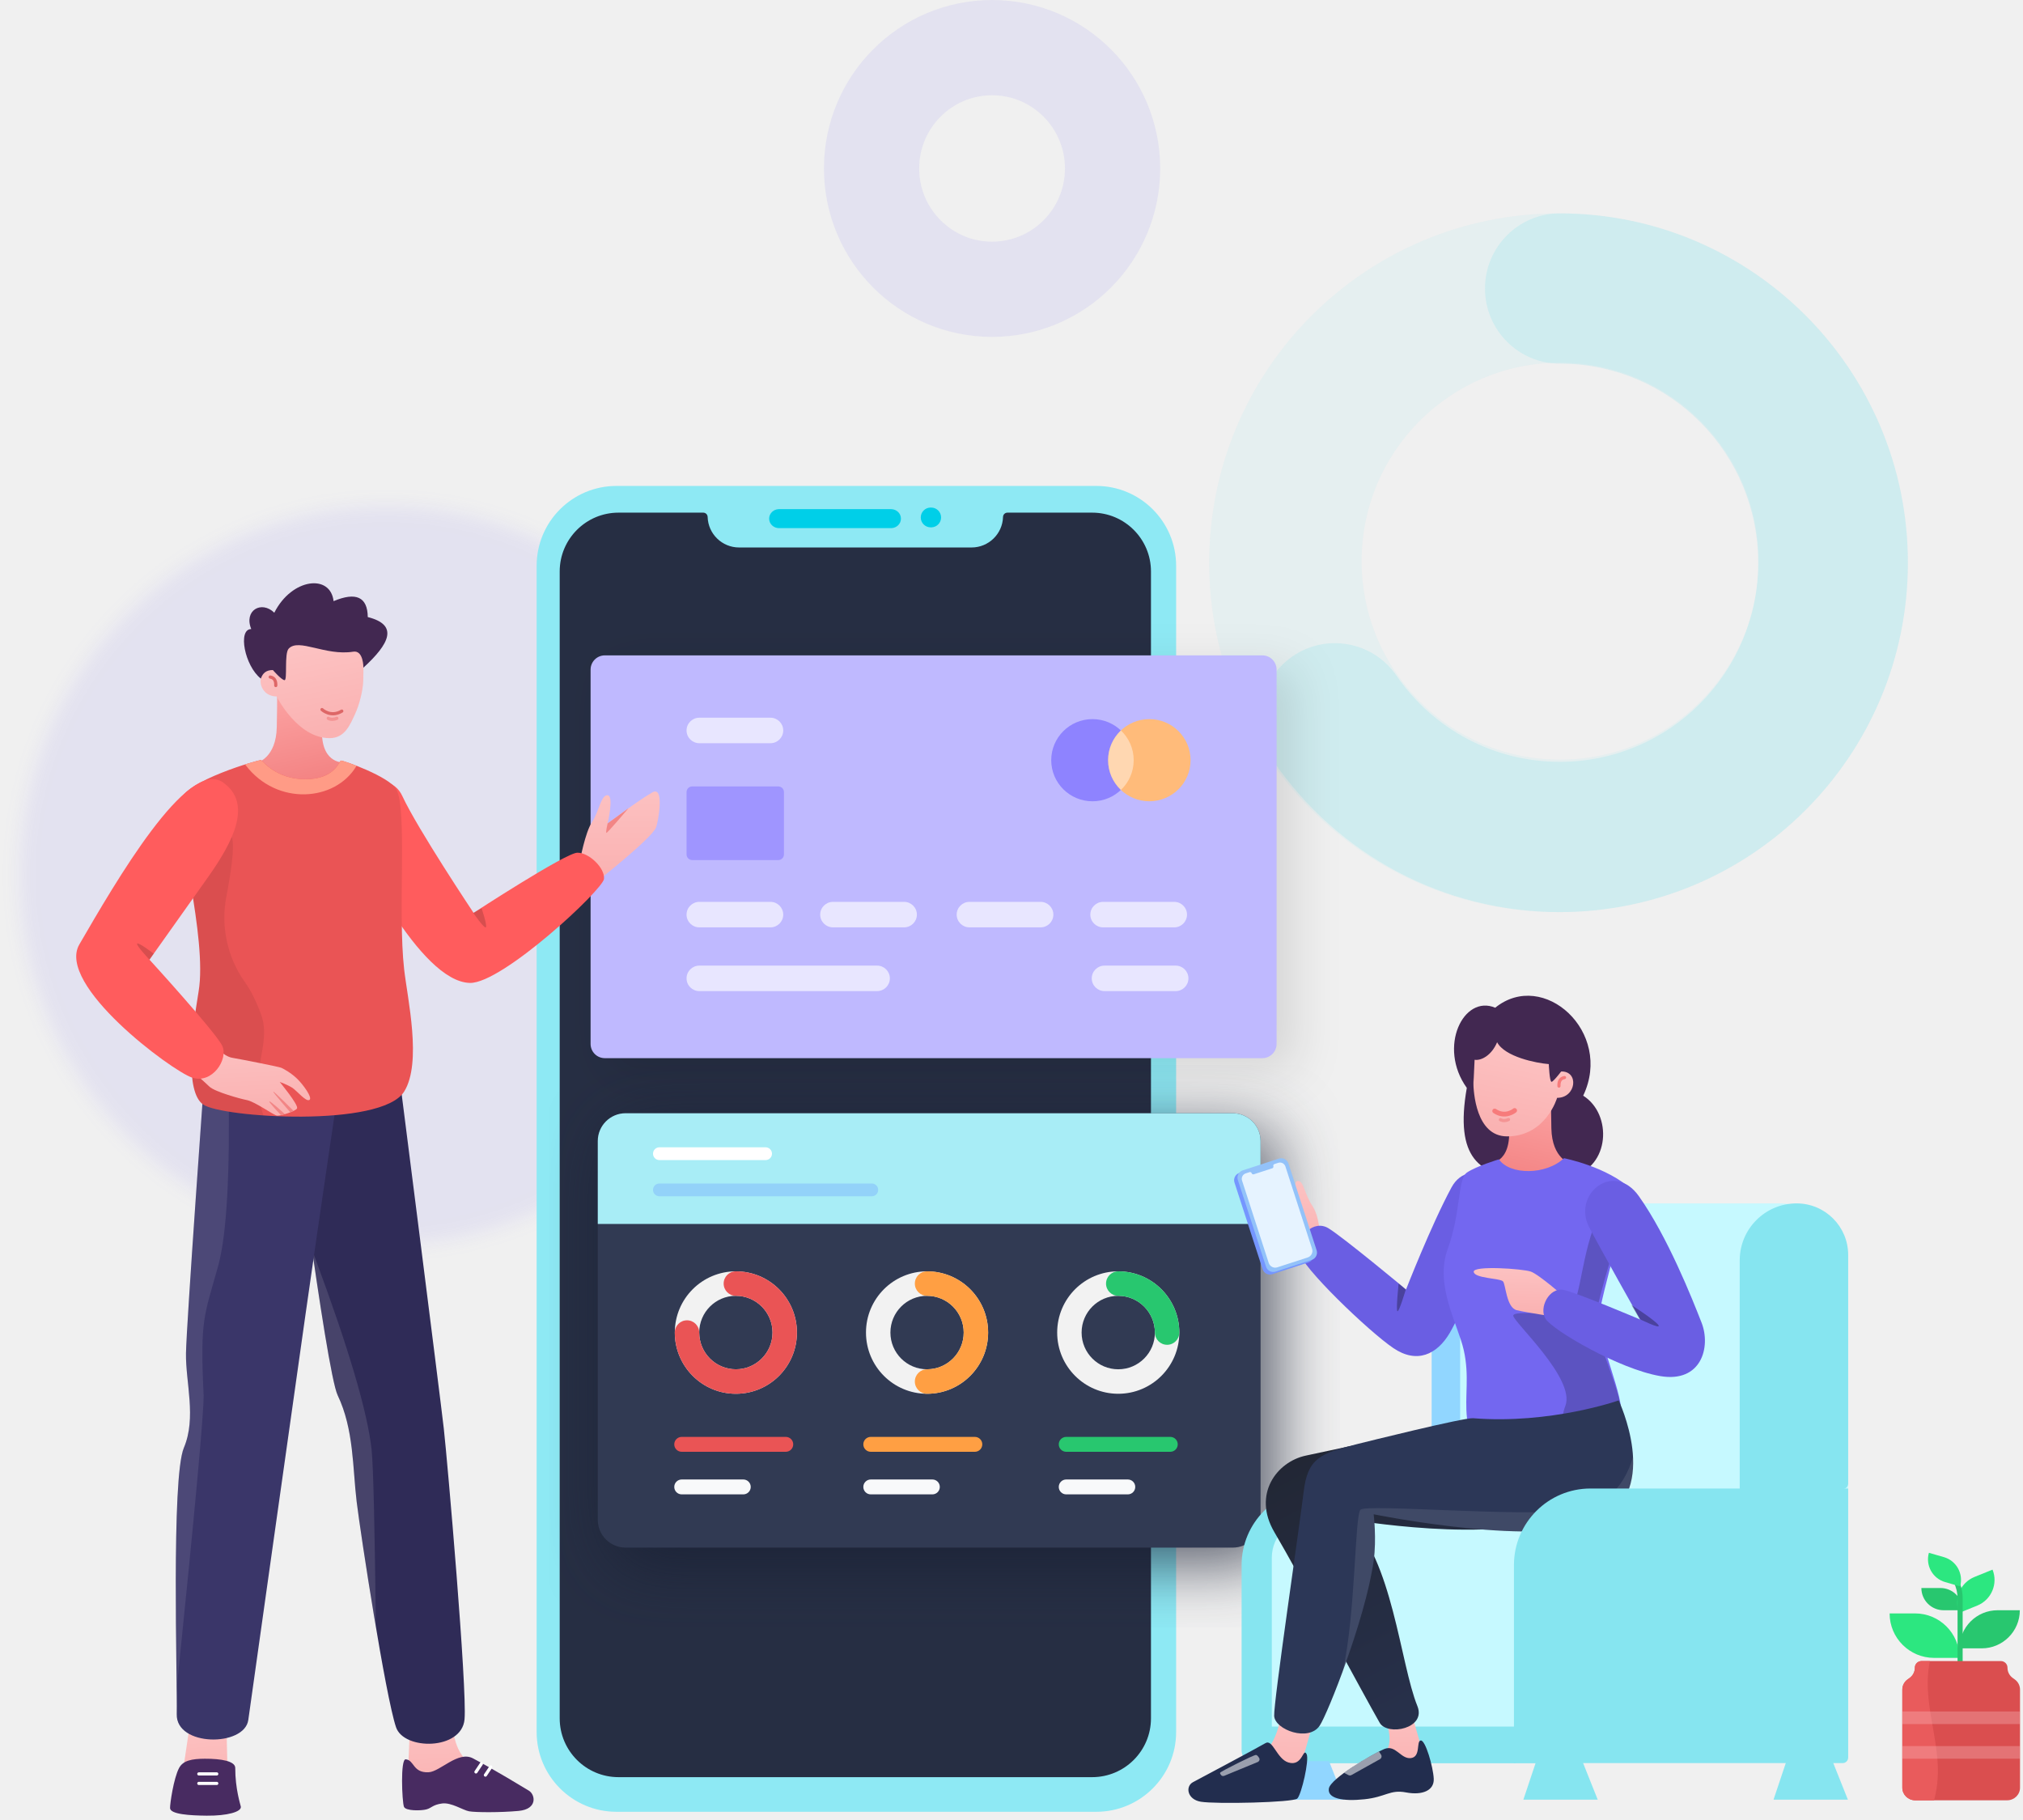
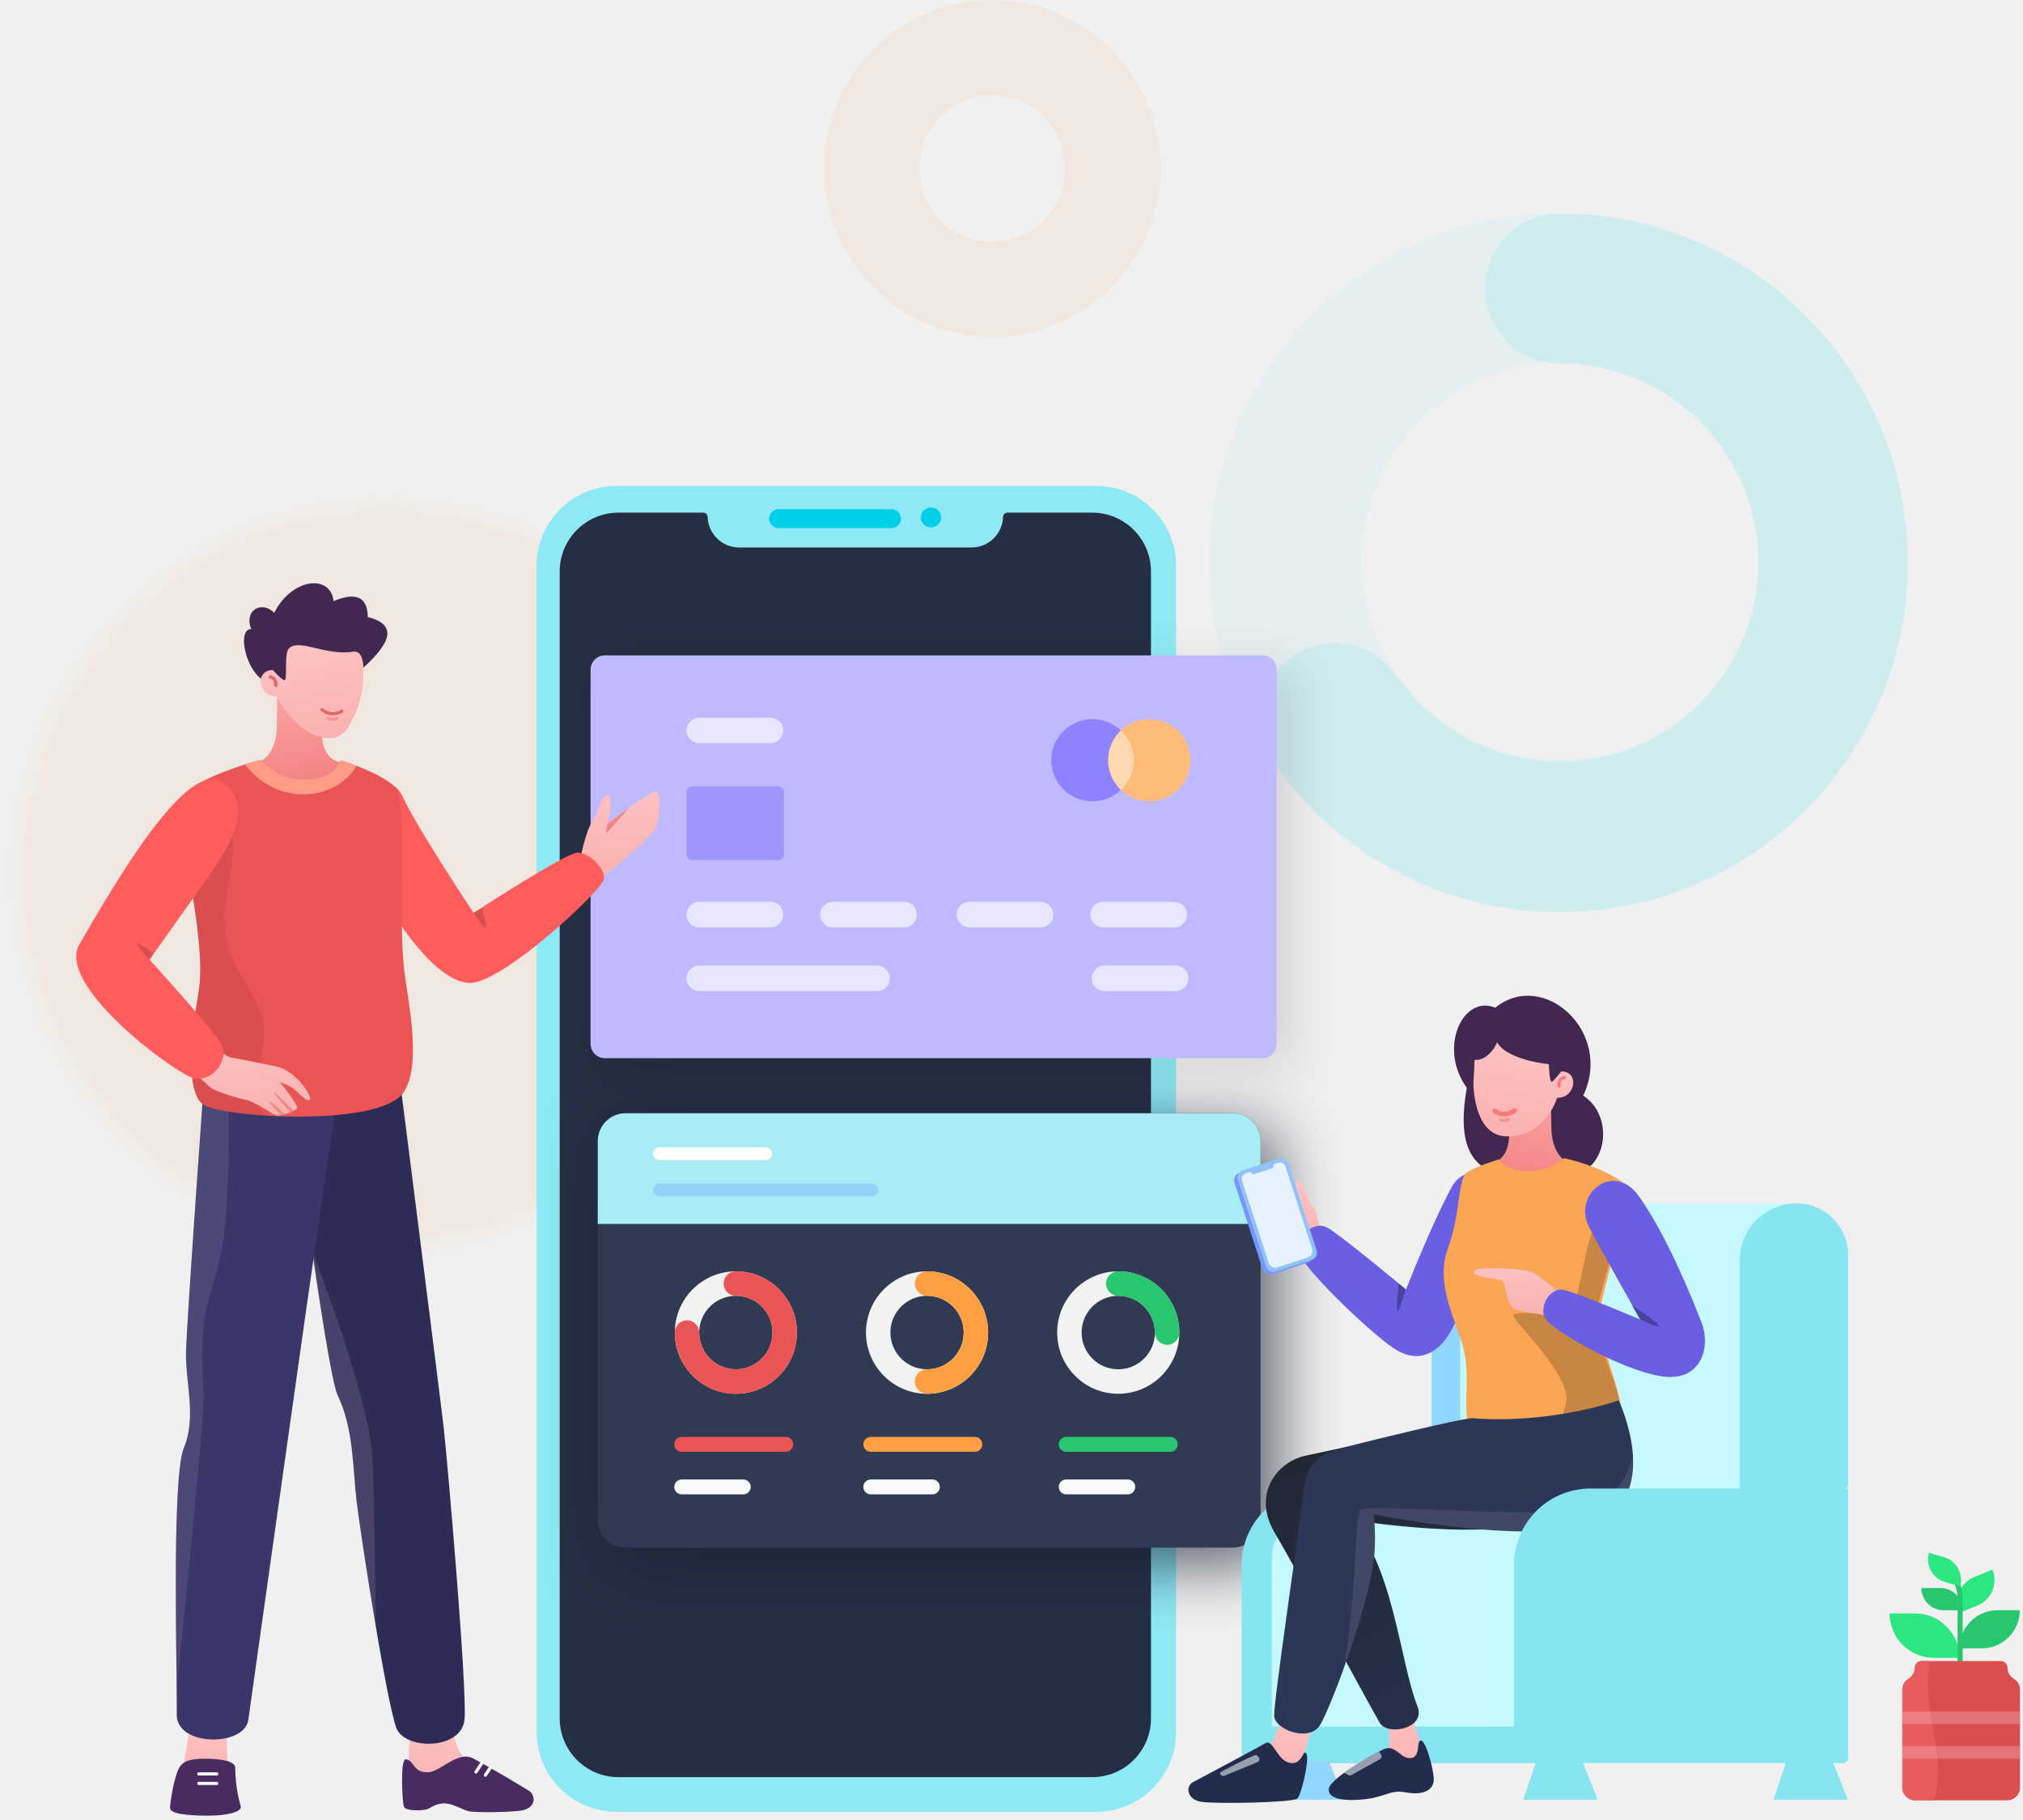
<svg xmlns="http://www.w3.org/2000/svg" width="637" height="573" viewBox="0 0 637 573" fill="none">
  <g id="Illustration">
    <g id="Shape">
      <g id="Oval" opacity="0.1" filter="url(#filter0_f)">
-         <ellipse cx="121.531" cy="275.607" rx="115.531" ry="116.393" fill="#7367F0" />
+         <ellipse cx="121.531" cy="275.607" rx="115.531" ry="116.393" fill="#f9a553" />
      </g>
      <path id="Oval_2" opacity="0.05" fill-rule="evenodd" clip-rule="evenodd" d="M380.75 177.185C380.75 116.434 429.999 67.185 490.75 67.185C551.501 67.185 600.75 116.434 600.75 177.185C600.75 237.937 551.501 287.185 490.75 287.185C429.999 287.185 380.75 237.937 380.75 177.185ZM553.75 176.685C553.75 142.167 525.768 114.185 491.25 114.185C456.732 114.185 428.75 142.167 428.75 176.685C428.75 211.203 456.732 239.185 491.25 239.185C525.768 239.185 553.75 211.203 553.75 176.685Z" fill="#00CFE8" />
-       <ellipse id="Oval_3" opacity="0.1" cx="312.382" cy="53.041" rx="37.944" ry="38.041" stroke="#7367F0" stroke-width="30" />
+       <ellipse id="Oval_3" opacity="0.1" cx="312.382" cy="53.041" rx="37.944" ry="38.041" stroke="#f9a553" stroke-width="30" />
      <path id="Path" opacity="0.1" d="M491.165 67.185C551.687 67.185 600.75 116.434 600.75 177.185C600.75 237.937 551.687 287.185 491.165 287.185C454.704 287.185 421.237 269.153 400.923 239.605C393.53 228.852 396.221 214.12 406.933 206.699C417.538 199.353 432.029 201.927 439.491 212.413L439.715 212.733C451.321 229.614 470.362 239.873 491.165 239.873C525.656 239.873 553.617 211.807 553.617 177.185C553.617 142.91 526.213 115.059 492.198 114.506L491.165 114.497C478.15 114.497 467.598 103.906 467.598 90.841C467.598 77.776 478.15 67.185 491.165 67.185Z" fill="#00CFE8" />
    </g>
    <g id="Mobile Banking App">
      <g id="Phone3">
        <path id="Rectangle" fill-rule="evenodd" clip-rule="evenodd" d="M168.975 178.137C168.975 164.254 180.229 153 194.112 153H345.201C359.084 153 370.338 164.254 370.338 178.137V545.323C370.338 559.206 359.084 570.46 345.201 570.46H194.112C180.229 570.46 168.975 559.206 168.975 545.323V178.137Z" fill="#8EE9F4" />
        <g id="Group 48">
          <path id="Rectangle_2" fill-rule="evenodd" clip-rule="evenodd" d="M176.237 179.934C176.237 169.705 184.53 161.412 194.759 161.412H221.439C222.187 161.412 222.799 162.007 222.821 162.755V162.755C222.976 168.115 227.365 172.379 232.727 172.379H305.926C311.288 172.379 315.678 168.115 315.833 162.755V162.755C315.854 162.007 316.467 161.412 317.215 161.412H343.894C354.124 161.412 362.416 169.705 362.416 179.934V541.033C362.416 551.263 354.124 559.555 343.894 559.555H194.759C184.53 559.555 176.237 551.263 176.237 541.033V179.934Z" fill="#262E43" />
          <mask id="mask0" mask-type="alpha" maskUnits="userSpaceOnUse" x="176" y="161" width="187" height="399">
            <path id="Rectangle_3" fill-rule="evenodd" clip-rule="evenodd" d="M176.237 179.934C176.237 169.705 184.53 161.412 194.759 161.412H221.439C222.187 161.412 222.799 162.007 222.821 162.755V162.755C222.976 168.115 227.365 172.379 232.727 172.379H305.926C311.288 172.379 315.678 168.115 315.833 162.755V162.755C315.854 162.007 316.467 161.412 317.215 161.412H343.894C354.124 161.412 362.416 169.705 362.416 179.934V541.033C362.416 551.263 354.124 559.555 343.894 559.555H194.759C184.53 559.555 176.237 551.263 176.237 541.033V179.934Z" fill="white" />
          </mask>
          <g mask="url(#mask0)">
            <ellipse id="Oval_4" cx="246.822" cy="403.737" rx="15.969" ry="15.951" fill="#E97EFF" fill-opacity="0.549" />
            <path id="Rectangle_4" fill-rule="evenodd" clip-rule="evenodd" d="M198.916 235.001C198.916 232.11 201.259 229.767 204.15 229.767H335.904C338.794 229.767 341.138 232.11 341.138 235.001V235.001C341.138 237.891 338.794 240.235 335.904 240.235H204.15C201.259 240.235 198.916 237.891 198.916 235.001V235.001Z" fill="#E97EFF" fill-opacity="0.549" />
          </g>
        </g>
        <path id="Path_2" d="M280.572 160.308C282.294 160.308 283.69 161.647 283.69 163.299C283.69 164.914 282.355 166.23 280.686 166.288L280.572 166.29H245.304C243.582 166.29 242.186 164.951 242.186 163.299C242.186 161.684 243.521 160.368 245.19 160.31L245.304 160.308H280.572Z" fill="#00CFE8" />
        <path id="Path_3" d="M293.21 159.81C294.933 159.81 296.329 161.205 296.329 162.925C296.329 164.608 294.994 165.979 293.325 166.039L293.21 166.041H293.047C291.324 166.041 289.928 164.646 289.928 162.925C289.928 161.243 291.263 159.872 292.932 159.812L293.047 159.81H293.21Z" fill="#00CFE8" />
      </g>
      <g id="BoardPieChart">
        <g id="Rectangle_5" filter="url(#filter1_d)">
          <path fill-rule="evenodd" clip-rule="evenodd" d="M188.229 359.27C188.229 354.434 192.15 350.513 196.986 350.513H388.175C393.011 350.513 396.931 354.434 396.931 359.27V478.524C396.931 483.361 393.011 487.281 388.175 487.281H196.986C192.15 487.281 188.229 483.361 188.229 478.524V359.27Z" fill="#313A53" />
        </g>
        <mask id="mask1" mask-type="alpha" maskUnits="userSpaceOnUse" x="188" y="350" width="209" height="138">
          <path id="Rectangle_6" fill-rule="evenodd" clip-rule="evenodd" d="M188.229 359.27C188.229 354.434 192.15 350.513 196.986 350.513H388.175C393.011 350.513 396.931 354.434 396.931 359.27V478.524C396.931 483.361 393.011 487.281 388.175 487.281H196.986C192.15 487.281 188.229 483.361 188.229 478.524V359.27Z" fill="white" />
        </mask>
        <g mask="url(#mask1)">
          <path id="Rectangle_7" fill-rule="evenodd" clip-rule="evenodd" d="M183.547 345.15H402.282V385.376H183.547L183.547 345.15Z" fill="#A8EDF6" />
          <path id="Rectangle_8" opacity="0.366" fill-rule="evenodd" clip-rule="evenodd" d="M205.621 374.649C205.621 373.538 206.522 372.638 207.632 372.638H274.515C275.626 372.638 276.526 373.538 276.526 374.649V374.649C276.526 375.76 275.626 376.66 274.515 376.66H207.632C206.522 376.66 205.621 375.76 205.621 374.649V374.649Z" fill="#6FA3FF" />
          <rect id="Rectangle_9" x="205.621" y="361.24" width="37.459" height="4.023" rx="2.011" fill="white" />
          <rect id="Rectangle_10" x="212.311" y="452.419" width="37.459" height="4.693" rx="2.346" fill="#EA5455" />
          <path id="Rectangle_11" fill-rule="evenodd" clip-rule="evenodd" d="M212.311 468.174C212.311 466.878 213.361 465.827 214.657 465.827H234.045C235.341 465.827 236.392 466.878 236.392 468.174V468.174C236.392 469.47 235.341 470.52 234.045 470.52H214.657C213.361 470.52 212.311 469.47 212.311 468.174V468.174Z" fill="#F8F9FA" />
          <rect id="Rectangle_12" x="271.844" y="452.419" width="37.459" height="4.693" rx="2.346" fill="#FF9F43" />
          <path id="Rectangle_13" fill-rule="evenodd" clip-rule="evenodd" d="M271.844 468.174C271.844 466.878 272.894 465.827 274.19 465.827H293.578C294.874 465.827 295.925 466.878 295.925 468.174V468.174C295.925 469.47 294.874 470.52 293.578 470.52H274.19C272.894 470.52 271.844 469.47 271.844 468.174V468.174Z" fill="#F8F9FA" />
          <rect id="Rectangle_14" x="333.385" y="452.419" width="37.459" height="4.693" rx="2.346" fill="#28C76F" />
          <path id="Rectangle_15" fill-rule="evenodd" clip-rule="evenodd" d="M333.385 468.174C333.385 466.878 334.435 465.827 335.731 465.827H355.119C356.415 465.827 357.466 466.878 357.466 468.174V468.174C357.466 469.47 356.415 470.52 355.119 470.52H335.731C334.435 470.52 333.385 469.47 333.385 468.174V468.174Z" fill="#F8F9FA" />
          <g id="Group 3">
            <path id="Oval_5" fill-rule="evenodd" clip-rule="evenodd" d="M352.114 438.843C362.735 438.843 371.345 430.213 371.345 419.568C371.345 408.923 362.735 400.293 352.114 400.293C341.493 400.293 332.883 408.923 332.883 419.568C332.883 430.213 341.493 438.843 352.114 438.843ZM352.114 431.133C345.741 431.133 340.575 425.955 340.575 419.568C340.575 413.181 345.741 408.003 352.114 408.003C358.487 408.003 363.653 413.181 363.653 419.568C363.653 425.955 358.487 431.133 352.114 431.133Z" fill="#F2F2F2" />
            <path id="Path_4" fill-rule="evenodd" clip-rule="evenodd" d="M371.345 419.568C371.345 408.923 362.735 400.293 352.114 400.293C349.99 400.293 348.268 402.019 348.268 404.148C348.268 406.277 349.99 408.003 352.114 408.003C358.414 408.003 363.535 413.064 363.651 419.351L363.653 419.568C363.653 421.697 365.375 423.423 367.499 423.423C369.623 423.423 371.345 421.697 371.345 419.568Z" fill="#28C76F" />
          </g>
          <g id="Group 4">
            <path id="Oval_6" fill-rule="evenodd" clip-rule="evenodd" d="M291.911 438.843C302.532 438.843 311.142 430.213 311.142 419.568C311.142 408.923 302.532 400.293 291.911 400.293C281.29 400.293 272.68 408.923 272.68 419.568C272.68 430.213 281.29 438.843 291.911 438.843ZM291.911 431.133C285.538 431.133 280.372 425.955 280.372 419.568C280.372 413.181 285.538 408.003 291.911 408.003C298.284 408.003 303.45 413.181 303.45 419.568C303.45 425.955 298.284 431.133 291.911 431.133Z" fill="#F2F2F2" />
            <path id="Path_5" d="M291.911 438.843C302.532 438.843 311.142 430.213 311.142 419.568C311.142 408.923 302.532 400.293 291.911 400.293C289.786 400.293 288.064 402.019 288.064 404.148C288.064 406.277 289.786 408.003 291.911 408.003C298.283 408.003 303.45 413.181 303.45 419.568C303.45 425.882 298.4 431.015 292.127 431.131L291.911 431.133C289.786 431.133 288.064 432.859 288.064 434.988C288.064 437.117 289.786 438.843 291.911 438.843Z" fill="#FF9F43" />
          </g>
          <g id="Group 6">
            <path id="Oval_7" fill-rule="evenodd" clip-rule="evenodd" d="M231.709 438.843C242.33 438.843 250.94 430.213 250.94 419.568C250.94 408.923 242.33 400.293 231.709 400.293C221.088 400.293 212.478 408.923 212.478 419.568C212.478 430.213 221.088 438.843 231.709 438.843ZM231.709 431.133C225.336 431.133 220.17 425.955 220.17 419.568C220.17 413.181 225.336 408.003 231.709 408.003C238.082 408.003 243.248 413.181 243.248 419.568C243.248 425.955 238.082 431.133 231.709 431.133Z" fill="#F2F2F2" />
            <path id="Path_6" fill-rule="evenodd" clip-rule="evenodd" d="M212.478 419.568C212.478 430.213 221.088 438.843 231.709 438.843C242.33 438.843 250.94 430.213 250.94 419.568C250.94 408.923 242.33 400.293 231.709 400.293C229.585 400.293 227.863 402.019 227.863 404.148C227.863 406.277 229.585 408.003 231.709 408.003C238.082 408.003 243.248 413.181 243.248 419.568C243.248 425.955 238.082 431.133 231.709 431.133C225.336 431.133 220.17 425.955 220.17 419.568C220.17 417.439 218.448 415.713 216.324 415.713C214.2 415.713 212.478 417.439 212.478 419.568Z" fill="#EA5455" />
          </g>
        </g>
      </g>
      <g id="VisaCard2">
        <g id="Rectangle_16" filter="url(#filter2_d)">
          <path fill-rule="evenodd" clip-rule="evenodd" d="M190.441 206.351H397.491C399.964 206.351 401.968 208.361 401.968 210.841V328.683C401.968 331.163 399.964 333.172 397.491 333.172H190.441C187.968 333.172 185.964 331.163 185.964 328.683V210.841C185.964 208.361 187.968 206.351 190.441 206.351Z" fill="#BFB9FF" />
        </g>
        <g id="Group 46">
          <g id="Group 45">
            <g id="Group 43">
              <ellipse id="Oval_8" cx="343.993" cy="239.357" rx="12.983" ry="12.935" fill="#8E83FF" />
              <ellipse id="Oval Copy 10" cx="361.901" cy="239.357" rx="12.983" ry="12.935" fill="#FFBB7A" />
              <path id="Path_7" fill-rule="evenodd" clip-rule="evenodd" d="M352.83 230.104L352.949 229.992C355.43 232.348 356.976 235.673 356.976 239.357C356.976 243.042 355.43 246.367 352.949 248.723C350.465 246.368 348.918 243.042 348.918 239.357C348.918 235.731 350.416 232.452 352.83 230.104L352.949 229.992L352.83 230.104Z" fill="white" fill-opacity="0.416" />
            </g>
            <path id="Rectangle_17" fill-rule="evenodd" clip-rule="evenodd" d="M217.972 247.609H245.057C246.046 247.609 246.848 248.408 246.848 249.393V269.019C246.848 270.004 246.046 270.803 245.057 270.803H217.972C216.983 270.803 216.182 270.004 216.182 269.019V249.393C216.182 248.408 216.983 247.609 217.972 247.609Z" fill="#9F95FF" />
          </g>
          <g id="Group 44">
            <path id="Rectangle_18" fill-rule="evenodd" clip-rule="evenodd" d="M220.211 283.96H242.595C244.82 283.96 246.624 285.758 246.624 287.975C246.624 290.192 244.82 291.989 242.595 291.989H220.211C217.986 291.989 216.182 290.192 216.182 287.975C216.182 285.758 217.986 283.96 220.211 283.96Z" fill="white" fill-opacity="0.647" />
            <path id="Rectangle_19" fill-rule="evenodd" clip-rule="evenodd" d="M220.211 304.032H276.17C278.396 304.032 280.199 305.829 280.199 308.046C280.199 310.263 278.396 312.06 276.17 312.06H220.211C217.986 312.06 216.182 310.263 216.182 308.046C216.182 305.829 217.986 304.032 220.211 304.032Z" fill="white" fill-opacity="0.647" />
            <path id="Rectangle_20" fill-rule="evenodd" clip-rule="evenodd" d="M347.799 304.032H370.182C372.408 304.032 374.212 305.829 374.212 308.046C374.212 310.263 372.408 312.06 370.182 312.06H347.799C345.573 312.06 343.77 310.263 343.77 308.046C343.77 305.829 345.573 304.032 347.799 304.032Z" fill="white" fill-opacity="0.647" />
            <path id="Rectangle_21" fill-rule="evenodd" clip-rule="evenodd" d="M220.211 225.977H242.595C244.82 225.977 246.624 227.774 246.624 229.991C246.624 232.208 244.82 234.005 242.595 234.005H220.211C217.986 234.005 216.182 232.208 216.182 229.991C216.182 227.774 217.986 225.977 220.211 225.977Z" fill="white" fill-opacity="0.647" />
            <path id="Rectangle Copy 38" fill-rule="evenodd" clip-rule="evenodd" d="M262.293 283.96H284.677C286.902 283.96 288.706 285.758 288.706 287.975C288.706 290.192 286.902 291.989 284.677 291.989H262.293C260.068 291.989 258.264 290.192 258.264 287.975C258.264 285.758 260.068 283.96 262.293 283.96Z" fill="white" fill-opacity="0.647" />
            <path id="Rectangle Copy 39" fill-rule="evenodd" clip-rule="evenodd" d="M305.269 283.96H327.653C329.878 283.96 331.682 285.758 331.682 287.975C331.682 290.192 329.878 291.989 327.653 291.989H305.269C303.044 291.989 301.24 290.192 301.24 287.975C301.24 285.758 303.044 283.96 305.269 283.96Z" fill="white" fill-opacity="0.647" />
            <path id="Rectangle Copy 40" fill-rule="evenodd" clip-rule="evenodd" d="M347.351 283.96H369.735C371.96 283.96 373.764 285.758 373.764 287.975C373.764 290.192 371.96 291.989 369.735 291.989H347.351C345.126 291.989 343.322 290.192 343.322 287.975C343.322 285.758 345.126 283.96 347.351 283.96Z" fill="white" fill-opacity="0.647" />
          </g>
        </g>
      </g>
      <g id="Men1.1">
        <g id="LLeg">
          <path id="Path_8" fill-rule="evenodd" clip-rule="evenodd" d="M142.482 542C142.482 542 142.328 551.857 148.381 555.358C154.434 558.86 163.812 565.365 163.812 565.365L128.137 566.574L129.154 541.911L142.482 542Z" fill="url(#paint0_linear)" />
          <path id="Path_9" fill-rule="evenodd" clip-rule="evenodd" d="M127.761 553.936C130.519 554.22 129.916 558.21 134.922 558.016C138.569 557.874 144.257 551.148 148.936 553.639C156.078 557.442 164.453 562.57 166.506 563.791C168.56 565.013 169.371 569.618 163.303 570.184C157.501 570.724 149.668 570.664 147.707 570.306C145.744 569.949 142.105 567.446 139.177 567.846C136.249 568.247 135.915 569.256 134.279 569.703C132.643 570.15 127.704 570.247 127.192 568.868C126.603 567.286 126.014 553.756 127.761 553.936Z" fill="#482B61" />
          <path id="Path_10" fill-rule="evenodd" clip-rule="evenodd" d="M124.996 332.889C124.996 332.889 138.605 439.705 139.743 449.806C140.88 459.908 147.128 531.771 146.273 541.357C145.402 551.118 127.14 551.171 124.69 543.806C121.337 533.725 113.585 483.341 112.303 472.819C111.021 462.298 111.471 450.083 106.319 439.309C102.63 431.596 90.423 335.628 90.423 335.628L124.996 332.889Z" fill="#2F2B57" />
          <path id="Path_11" opacity="0.591" fill-rule="evenodd" clip-rule="evenodd" d="M116.998 456.324L117.046 456.805C117.566 462.384 118.001 480.866 118.352 512.249L117.569 507.562C115.113 492.698 112.931 477.974 112.303 472.819C111.048 462.517 111.453 450.591 106.634 439.985L106.319 439.309C104.695 435.915 101.422 415.426 98.266 393.547L99.257 396.201C109.796 424.543 115.709 444.584 116.998 456.324Z" fill="white" fill-opacity="0.192" />
          <path id="Path 10" d="M151.575 555.354L149.868 557.907" stroke="white" stroke-linecap="round" />
          <path id="Path 10_2" d="M154.554 556.352L152.848 558.906" stroke="white" stroke-linecap="round" />
        </g>
        <g id="RLeg">
          <path id="Path_12" fill-rule="evenodd" clip-rule="evenodd" d="M59.586 544.261L56.394 565.817L71.825 565.739L71.32 543.86L59.586 544.261Z" fill="url(#paint1_linear)" />
          <path id="Path_13" fill-rule="evenodd" clip-rule="evenodd" d="M53.55 569.305C53.499 568.047 54.67 559.89 56.394 556.66C57.644 554.318 60.417 553.769 64.474 553.752C69.707 553.732 74.081 554.523 74.075 556.66C74.056 563.199 75.714 568.228 75.826 568.802C76.153 570.488 71.472 571.747 65.08 571.682C59.847 571.631 53.631 571.266 53.55 569.305Z" fill="#482B61" />
          <path id="Path_14" fill-rule="evenodd" clip-rule="evenodd" d="M107.504 336.396C107.504 336.396 100.429 384.069 96.146 414.233C91.937 443.873 79.474 532.285 78.186 541.54C77.004 550.036 55.422 550.036 55.649 539.747C55.876 529.457 53.878 465.335 57.897 455.841C61.915 446.348 58.417 435.299 58.563 426.076C58.709 416.853 64.489 337.012 64.489 337.012L107.504 336.396Z" fill="#3A3669" />
          <path id="Path_15" opacity="0.462" fill-rule="evenodd" clip-rule="evenodd" d="M68.797 398.217L68.459 399.444C64.362 414.163 62.949 415.49 64.11 438.967L64.121 439.444C64.162 445.351 61.353 475.917 55.694 531.142L55.669 527.709C55.47 505.18 54.64 464.445 57.794 456.097L57.897 455.841C61.915 446.348 58.417 435.299 58.563 426.076C58.709 416.853 64.489 337.013 64.489 337.013L71.871 336.906L71.946 340.563C72.477 369.125 71.427 388.343 68.797 398.217V398.217Z" fill="white" fill-opacity="0.192" />
          <path id="Path 9" d="M62.605 558.534H68.253" stroke="white" stroke-linecap="round" />
          <path id="Path 9_2" d="M62.605 561.529H68.253" stroke="white" stroke-linecap="round" />
        </g>
        <g id="Head">
          <path id="Path_16" fill-rule="evenodd" clip-rule="evenodd" d="M81.035 240.078C81.035 240.078 86.946 238.683 87.151 228.949C87.356 219.214 87.212 215.891 87.212 215.891L101.226 215.655C101.226 215.655 101.368 226.504 101.37 230.428C101.375 240.968 108.682 240.078 108.682 240.078C108.682 240.078 107.163 248.624 95.365 249.291C86.154 249.812 81.035 240.078 81.035 240.078Z" fill="url(#paint2_linear)" />
          <g id="Head1">
            <path id="Path_17" fill-rule="evenodd" clip-rule="evenodd" d="M85.926 210.97C80.118 210.745 81.065 219.291 87.099 219.279C87.099 219.279 93.583 232.383 103.764 232.417C108.668 232.434 110.269 228.043 111.739 224.962C113.209 221.88 114.288 217.27 114.378 214.447C114.474 211.437 114.486 201.55 114.486 201.55L85.7 201.537L85.926 210.97Z" fill="url(#paint3_linear)" />
            <path id="Path_18" d="M103.356 226.173C104.227 226.654 105.263 226.535 106.065 226.173" stroke="#F49494" stroke-linecap="round" />
            <path id="Path 8" d="M86.832 215.849C86.892 214.478 86.476 213.39 85.085 213.171" stroke="#DE6767" stroke-linecap="round" />
            <path id="Path_19" fill-rule="evenodd" clip-rule="evenodd" d="M85.926 210.971C85.926 210.971 88.597 214.069 89.585 214.154C90.573 214.24 89.447 205.769 90.902 204.226C94.098 200.835 102.45 206.597 111.233 205.189C114.486 204.668 114.428 210.228 114.428 210.228C122.638 202.703 125.615 196.767 115.804 194.289C115.726 187.92 112.081 186.322 105.032 189.276C104.09 180.673 91.912 181.971 86.369 192.916C82.356 188.992 76.717 192.16 79.11 198.064C74.79 198.064 77.041 209.672 82.133 213.66C82.74 211.918 83.85 210.971 85.926 210.971Z" fill="#422851" />
            <path id="Path_20" d="M101.387 223.414C101.387 223.414 104.152 226.029 107.624 223.899" stroke="#DE6767" stroke-linecap="round" />
          </g>
        </g>
        <g id="LArm">
          <g id="Group 3_2">
            <path id="Path_21" fill-rule="evenodd" clip-rule="evenodd" d="M182.553 271.335C182.553 271.335 184.215 262.095 186.414 258.858C188.613 255.619 189.254 250.179 191.329 250.379C193.404 250.58 191.326 259.265 191.326 259.265C191.326 259.265 201.002 252.005 205.392 249.504C209.397 247.223 207.2 259.026 206.574 260.531C205.083 264.112 187.833 277.63 187.833 277.63C187.833 277.63 182.93 272.157 182.553 271.335Z" fill="url(#paint4_linear)" />
            <path id="Path_22" fill-rule="evenodd" clip-rule="evenodd" d="M191.326 259.264C191.326 259.264 190.612 262.235 190.968 262.235C191.325 262.235 197.892 254.487 197.892 254.487L191.326 259.264Z" fill="#F28585" />
          </g>
          <path id="Path_23" fill-rule="evenodd" clip-rule="evenodd" d="M126.694 250.655C131.425 260.915 149.121 287.426 149.121 287.426C149.121 287.426 178.119 268.52 181.809 268.481C185.499 268.442 190.509 273.338 190.194 276.717C189.879 280.096 158.129 309.732 147.946 309.483C132.113 309.095 112.258 267.922 110.219 262.419C104.759 247.678 122.079 240.647 126.694 250.655Z" fill="#FF5C5D" />
          <path id="Path 5" fill-rule="evenodd" clip-rule="evenodd" d="M149.016 287.407C149.016 287.407 152.364 292.312 152.964 291.99C153.564 291.668 151.648 285.994 151.648 285.994L149.016 287.407Z" fill="black" fill-opacity="0.16" />
        </g>
        <g id="Body">
          <path id="Path_24" fill-rule="evenodd" clip-rule="evenodd" d="M56.657 252.296C55.171 259.42 65.346 295.325 62.546 312.122C60.332 325.406 58.219 343.698 63.957 347.759C69.799 351.894 120.087 355.177 127.255 343.698C132.941 334.591 128.286 314.396 127.255 305.183C125.198 286.804 128.304 255.042 124.814 248.546C122.65 244.516 107.892 239.319 107.338 239.48C106.783 239.641 105.48 245.351 96.149 245.351C86.817 245.351 82.696 239.48 82.195 239.319C81.694 239.158 58.001 245.852 56.657 252.296Z" fill="#EA5455" />
          <path id="Path_25" fill-rule="evenodd" clip-rule="evenodd" d="M82.172 239.316L82.195 239.319C82.697 239.48 86.817 245.351 96.149 245.351C105.481 245.351 106.784 239.641 107.338 239.48C107.538 239.422 109.589 240.062 112.229 241.093L112.217 241.214C105.547 252.415 87.205 253.795 77.4 240.981L77.178 240.685L78.272 240.345C80.274 239.737 81.707 239.371 82.097 239.322L82.172 239.316Z" fill="#FF9B86" />
          <path id="Path_26" fill-rule="evenodd" clip-rule="evenodd" d="M56.688 257.245L57.511 257.359C66.233 258.607 71.348 260.58 72.857 263.28C73.847 265.052 73.387 271.044 71.476 281.257L71.273 282.329C69.501 291.586 71.528 301.163 76.877 308.888L77.178 309.316C78.987 311.847 80.654 315.179 82.181 319.314C85.722 328.903 78.19 336.983 82.96 351.25L81.986 351.178C73.12 350.499 65.949 349.169 63.957 347.759C58.219 343.698 60.333 325.406 62.546 312.122C64.928 297.83 57.917 269.704 56.688 257.245Z" fill="black" fill-opacity="0.067" />
        </g>
        <g id="Rarm">
          <g id="Group 2">
            <path id="Path_27" fill-rule="evenodd" clip-rule="evenodd" d="M66.881 328.606C66.881 328.606 70.229 332.556 73.086 333.047C75.943 333.538 87.901 335.877 88.631 336.224C89.321 336.551 91.68 337.793 93.697 339.786C95.445 341.512 98.469 345.606 97.455 346.31C96.371 347.063 93.445 343.371 91.977 342.459C90.438 341.501 88.072 340.654 88.072 340.654C88.072 340.654 93.924 347.713 93.552 348.946C93.281 349.847 88.305 351.384 87.24 351.268C86.176 351.153 80.313 346.86 77.678 346.361C75.85 346.015 67.666 343.798 65.94 342.133C64.215 340.468 60.333 337.089 60.333 337.089L66.881 328.606Z" fill="url(#paint5_linear)" />
            <path id="Path_28" fill-rule="evenodd" clip-rule="evenodd" d="M92.424 349.765C92.424 349.765 86.3 343.594 86.044 343.7C85.789 343.805 91.38 350.194 91.38 350.194L92.424 349.765Z" fill="#F28585" />
            <path id="Path_29" fill-rule="evenodd" clip-rule="evenodd" d="M89.694 350.778C89.694 350.778 85.107 346.575 84.807 346.778C84.507 346.98 88.481 351.121 88.481 351.121L89.694 350.778Z" fill="#F28585" />
          </g>
          <path id="Path_30" fill-rule="evenodd" clip-rule="evenodd" d="M70.209 246.345C79.665 252.998 73.347 265.092 65.503 276.186C58.175 286.549 47.068 302.158 47.068 302.158C47.068 302.158 67.953 325.034 69.97 329.266C71.987 333.499 66.836 341.448 60.431 339.277C54.026 337.106 17.578 310.107 24.99 297.348C36.311 277.859 59.04 238.486 70.209 246.345Z" fill="#FF5C5D" />
          <path id="Path 6" fill-rule="evenodd" clip-rule="evenodd" d="M47.068 302.158C47.068 302.158 42.782 297.624 43.183 297.099C43.583 296.575 48.413 300.281 48.413 300.281L47.068 302.158Z" fill="black" fill-opacity="0.16" />
        </g>
      </g>
      <g id="Group 7">
        <path id="Rectangle_22" fill-rule="evenodd" clip-rule="evenodd" d="M390.956 492.784C390.956 479.468 401.751 468.672 415.067 468.672L496.198 468.672V551.132C496.198 553.341 494.407 555.132 492.198 555.132H394.956C392.747 555.132 390.956 553.341 390.956 551.132L390.956 492.784Z" fill="#86E5F0" />
        <path id="Rectangle_23" fill-rule="evenodd" clip-rule="evenodd" d="M400.465 538.065L477.244 538.065V555.132H400.465V538.065Z" fill="#86E5F0" />
        <path id="Path_31" fill-rule="evenodd" clip-rule="evenodd" d="M498.245 554.514L503.088 566.644H479.675L483.732 554.514H498.245Z" fill="#86E5F0" />
        <path id="Path_32" fill-rule="evenodd" clip-rule="evenodd" d="M418.474 554.514L423.318 566.644H399.904L403.962 554.514H418.474Z" fill="#91D6FF" />
        <path id="Path_33" fill-rule="evenodd" clip-rule="evenodd" d="M577.018 554.514L581.862 566.644H558.448L562.506 554.514H577.018Z" fill="#86E5F0" />
        <path id="Rectangle_24" fill-rule="evenodd" clip-rule="evenodd" d="M450.796 403.492C450.796 390.38 461.275 379.671 474.384 379.387L496.796 378.901V476.828H450.796L450.796 403.492Z" fill="#91D6FF" />
        <path id="Rectangle_25" fill-rule="evenodd" clip-rule="evenodd" d="M459.77 403.012C459.77 389.696 470.565 378.901 483.881 378.901H560.112C572.174 378.901 581.952 388.679 581.952 400.741V477.076C581.952 478.041 581.169 478.824 580.205 478.824H459.77L459.77 403.012Z" fill="#C6F9FF" />
        <path id="Rectangle_26" fill-rule="evenodd" clip-rule="evenodd" d="M547.805 396.818C547.805 386.923 555.827 378.901 565.722 378.901V378.901C574.685 378.901 581.952 386.167 581.952 395.13V467.1C581.952 468.065 581.169 468.847 580.205 468.847H547.805V396.818Z" fill="#86E5F0" />
        <path id="Rectangle_27" fill-rule="evenodd" clip-rule="evenodd" d="M400.465 490.474C400.465 483.515 406.106 477.874 413.065 477.874H491.345V543.628H400.465V490.474Z" fill="#C6F9FF" />
        <g id="Wom1.4">
          <g id="Head_2">
            <path id="Path_34" fill-rule="evenodd" clip-rule="evenodd" d="M494.783 370.394C506.982 367.552 507.785 350.8 498.511 344.989C508.075 324.929 485.958 305.012 470.808 317.295C460.876 313.041 452.622 329.64 461.864 342.532C457.989 364.667 465.875 370.388 480.092 370.632L494.783 370.394Z" fill="#422851" />
            <path id="Path_35" fill-rule="evenodd" clip-rule="evenodd" d="M494.632 366.393C494.632 366.393 488.698 365 488.492 355.271C488.286 345.543 488.431 342.223 488.431 342.223L475.36 341.987C475.36 341.987 475.218 352.828 475.216 356.75C475.21 367.283 467.875 366.393 467.875 366.393C467.875 366.393 469.4 374.934 481.244 375.6C490.491 376.121 494.632 366.393 494.632 366.393Z" fill="url(#paint6_linear)" />
            <path id="Path_36" fill-rule="evenodd" clip-rule="evenodd" d="M491.477 337.365C497.308 337.139 496.357 345.679 490.3 345.668C490.3 345.668 486.782 357.8 474.568 357.8C464.648 357.8 464.003 343.66 463.913 340.839C463.816 337.831 463.804 327.95 463.804 327.95L491.704 327.938L491.477 337.365Z" fill="url(#paint7_linear)" />
            <path id="Path_37" d="M476.923 349.65C476.923 349.65 474.014 352.114 470.644 349.806" stroke="#F77B7B" stroke-width="1.5" stroke-linecap="round" />
            <path id="Path_38" d="M475.003 352.504C474.098 352.922 473.226 352.952 472.448 352.536" stroke="#F49494" stroke-linecap="round" />
            <path id="Path 8_2" d="M490.884 341.958C490.824 340.588 491.241 339.5 492.638 339.281" stroke="#F77B7B" stroke-linecap="round" />
            <path id="Path_39" fill-rule="evenodd" clip-rule="evenodd" d="M492.4 336.309C492.4 336.309 489.204 340.6 488.557 340.623C487.909 340.646 487.683 335.043 487.683 335.043C483.762 334.743 473.841 332.766 471.408 328.161C469.708 332.224 466.456 334.029 464.32 333.683L463.915 342.315L462.918 324.96H493.182L492.4 336.309Z" fill="#422851" />
          </g>
          <g id="LLeg_2">
            <path id="Path_40" fill-rule="evenodd" clip-rule="evenodd" d="M434.913 537.945C434.913 537.945 440.143 548.516 435.855 551.847C431.561 555.179 420.217 561.422 420.217 561.422L450.271 559.532L443.59 536.478L434.913 537.945Z" fill="url(#paint8_linear)" />
            <path id="Path_41" fill-rule="evenodd" clip-rule="evenodd" d="M447.364 548.005C445.881 548.178 447.465 553.174 444.254 553.554C441.049 553.934 439.491 549.201 435.854 550.701C432.217 552.202 418.954 559.96 418.431 563.132C417.903 566.303 422.844 567.236 429.622 566.52C436.399 565.804 437.648 563.391 442.736 564.363C447.817 565.334 451.623 563.786 451.456 560.071C451.288 556.357 448.847 547.832 447.364 548.005Z" fill="#222D4E" />
            <path id="Path 14" fill-rule="evenodd" clip-rule="evenodd" d="M434.195 551.471L434.855 552.461C435.179 552.947 435.02 553.605 434.51 553.889L425.545 558.895C425.254 559.057 424.902 559.064 424.605 558.913L423.213 558.207C425.399 556.623 427.186 555.433 429.161 554.264C430.678 553.367 432.357 552.442 434.195 551.471Z" fill="white" fill-opacity="0.541" />
            <path id="Path_42" fill-rule="evenodd" clip-rule="evenodd" d="M480.186 444.779C471.087 445.185 420.447 456.392 411.247 458.296C402.047 460.2 394.268 470.502 401.284 482.431C409.164 495.822 429.495 533.853 434.431 542.427C436.875 546.67 449.2 544.291 446.305 537.169C440.908 523.892 438.401 490.539 424.641 478.378C424.641 478.378 470.917 486.436 490.907 477.206C505.435 470.496 502.148 443.796 480.186 444.779Z" fill="url(#paint9_linear)" />
          </g>
          <g id="LArm_2">
            <path id="Path_43" fill-rule="evenodd" clip-rule="evenodd" d="M415.718 390.947C415.718 390.947 415.821 383.54 413.231 379.669C410.642 375.798 410.539 371.686 408.579 371.82C406.619 371.955 408.56 381.512 408.56 381.512C408.56 381.512 406.073 380.562 404.287 379.36C402.5 378.157 397.083 372.23 395.817 373.28C393.671 375.07 397.128 385.165 399.011 387.183C400.9 389.202 411.22 395.841 411.22 395.841L415.718 390.947Z" fill="url(#paint10_linear)" />
            <path id="Path_44" fill-rule="evenodd" clip-rule="evenodd" d="M471.632 386.508C467.399 396.33 459.65 414.374 456.455 419.757C452.451 426.498 446.137 429.468 438.745 424.467C430.978 419.211 409.591 398.711 408.964 394.068C408.342 389.424 413.577 383.853 418.314 386.737C423.05 389.622 442.732 406.01 442.732 406.01C442.732 406.01 450.675 385.637 457.064 373.836C462.598 363.626 478.074 371.577 471.632 386.508Z" fill="#6A5EE3" />
            <path id="Path_45" fill-rule="evenodd" clip-rule="evenodd" d="M442.649 406.02C442.649 406.02 440.516 413.26 440.017 412.841C439.519 412.422 440.398 404.128 440.398 404.128L442.649 406.02Z" fill="black" fill-opacity="0.303" />
          </g>
          <g id="PhoneMini4">
            <g id="Group 3_3">
              <path id="Rectangle_28" d="M388.709 372.331C388.3 371.07 388.99 369.716 390.25 369.307L401.617 365.613C402.878 365.204 404.232 365.894 404.641 367.154L413.517 394.47C413.927 395.731 413.237 397.085 411.976 397.495L400.609 401.188C399.349 401.598 397.995 400.908 397.585 399.647L388.709 372.331Z" fill="#7596FF" />
              <rect id="Rectangle_29" x="389.032" y="369.239" width="16.752" height="33.522" rx="2.4" transform="rotate(-18 389.032 369.239)" fill="#93C2F9" />
              <path id="Rectangle_30" d="M392.25 369.453L393.458 369.06C393.704 368.98 393.966 369.091 394.085 369.311L394.122 369.399C394.212 369.676 394.51 369.828 394.787 369.738L400.613 367.845C400.859 367.765 401.006 367.521 400.973 367.273L400.952 367.18C400.862 366.903 401.013 366.605 401.29 366.515L402.492 366.125C403.385 365.835 404.341 366.285 404.697 367.137L404.748 367.276V367.276L413.149 393.21C413.514 394.342 412.895 395.556 411.765 395.925L402.206 399.031C401.124 399.385 399.965 398.833 399.545 397.794L399.492 397.649C399.492 397.648 399.492 397.648 399.493 397.647L391.094 371.719C390.788 370.774 391.305 369.76 392.25 369.453Z" fill="#E6F3FF" />
            </g>
          </g>
          <g id="Body_2">
-             <path id="Path_46" fill-rule="evenodd" clip-rule="evenodd" d="M513.93 374.674C513.93 374.674 503.73 408.844 503.428 415.313C503.126 421.782 511.77 440.794 510.299 445.599C506.905 456.704 463.582 461.485 461.927 446.547C461.155 439.58 462.761 433.327 460.91 425.118C459.066 416.909 451.651 404.711 455.857 393.242C460.062 381.773 458.935 371.163 461.943 369.157C464.951 367.152 471.982 365.022 471.982 365.022C475.401 370.056 486.943 369.983 492.451 364.667C492.451 364.667 506.134 367.322 513.93 374.674Z" fill="#7367F0" />
+             <path id="Path_46" fill-rule="evenodd" clip-rule="evenodd" d="M513.93 374.674C513.93 374.674 503.73 408.844 503.428 415.313C503.126 421.782 511.77 440.794 510.299 445.599C506.905 456.704 463.582 461.485 461.927 446.547C461.155 439.58 462.761 433.327 460.91 425.118C459.066 416.909 451.651 404.711 455.857 393.242C460.062 381.773 458.935 371.163 461.943 369.157C464.951 367.152 471.982 365.022 471.982 365.022C475.401 370.056 486.943 369.983 492.451 364.667C492.451 364.667 506.134 367.322 513.93 374.674Z" fill="#f9a553" />
            <path id="Path_47" fill-rule="evenodd" clip-rule="evenodd" d="M504.789 380.208C497.991 391.003 498.011 409.799 494.36 412.26C490.708 414.722 476.497 412.306 476.497 414.256C476.497 416.205 496.136 434.07 492.912 442.611C491.224 447.082 491.682 451.083 494.286 454.613L495.136 454.427C502.874 452.678 509.095 449.536 510.298 445.599C511.77 440.794 502.129 421.782 502.431 415.313C502.687 409.822 510.794 384.369 513.238 376.801C511.248 373.288 508.432 374.423 504.789 380.208Z" fill="black" fill-opacity="0.199" />
          </g>
          <g id="RArm">
            <path id="Path_48" fill-rule="evenodd" clip-rule="evenodd" d="M493.196 408.848C493.196 408.848 484.605 401.241 481.976 400.358C479.346 399.475 463.943 398.414 464.04 400.409C464.151 402.547 472.424 402.424 473.281 403.475C474.138 404.526 474.333 411.713 477.573 412.519C480.807 413.326 490.501 414.717 490.501 414.717L493.196 408.848Z" fill="url(#paint11_linear)" />
            <path id="Path_49" fill-rule="evenodd" clip-rule="evenodd" d="M516.052 376.637C525.103 389.418 532.83 408.887 535.796 416.477C538.763 424.067 535.77 435.516 522.727 433.268C509.708 431.027 488.992 418.846 486.7 415.293C484.408 411.74 487.89 405.274 492.275 406.121C496.337 406.904 516.488 415.477 516.488 415.477C516.488 415.477 503.524 392.486 500.359 386.323C495.071 376.03 508.079 365.376 516.052 376.637Z" fill="#6A5EE3" />
            <path id="Path_50" fill-rule="evenodd" clip-rule="evenodd" d="M516.282 415.319C516.282 415.319 523.072 418.695 522.244 417.279C521.416 415.864 513.691 410.891 513.691 410.891L516.282 415.319Z" fill="black" fill-opacity="0.303" />
          </g>
          <g id="RLeg_2">
            <path id="Path_51" fill-rule="evenodd" clip-rule="evenodd" d="M403.31 538.37C403.31 538.37 403.468 550.811 393.221 555.463C382.981 560.114 375.686 559.834 376.614 563.431C377.543 567.026 404.196 566.881 406.685 564.069C408.807 561.676 413.42 539.399 414.69 541.102L403.31 538.37Z" fill="url(#paint12_linear)" />
            <path id="Path_52" fill-rule="evenodd" clip-rule="evenodd" d="M411.417 552.297C410.272 550.085 410.2 556.307 405.687 554.936C402.025 553.823 400.773 547.454 398.458 548.849C396.144 550.244 375.771 561.06 375.655 561.125C373.147 562.477 373.848 566.572 378.084 567.287C382.792 568.081 407.183 567.547 408.492 566.291C409.801 565.036 412.334 554.07 411.417 552.297Z" fill="#222D4E" />
            <path id="Path 14_2" fill-rule="evenodd" clip-rule="evenodd" d="M395.445 552.569C395.843 552.569 396.223 553.069 396.497 553.55C396.764 554.019 396.516 554.589 396.016 554.795L385.504 559.125C385.164 559.265 384.767 559.213 384.524 558.937C384.3 558.685 384.093 558.371 384.196 558.156C384.394 557.741 394.677 552.569 395.445 552.569Z" fill="white" fill-opacity="0.541" />
            <path id="Path_53" fill-rule="evenodd" clip-rule="evenodd" d="M509.691 440.933C509.691 440.933 522.919 468.883 504.33 478.481C486.353 487.762 432.535 476.785 432.535 476.785C432.535 476.785 433.497 484.531 432.535 491.441C430.023 509.486 418.078 539.55 415.551 543.327C412.056 548.551 401.41 544.612 401.209 540.262C401.009 535.912 409.235 480.358 410.486 469.764C411.73 459.169 415.659 457.63 427.135 454.734C429.772 454.069 460.949 446.317 463.805 446.543C488.346 448.484 509.691 440.933 509.691 440.933Z" fill="#2C3757" />
            <path id="Path_54" opacity="0.462" fill-rule="evenodd" clip-rule="evenodd" d="M495.191 475.596C477.393 477.592 430.273 473.479 428.381 475.348C426.574 477.132 426.876 508.175 422.823 526.143L423.439 524.446C427.251 513.854 431.209 500.971 432.535 491.441C433.497 484.531 432.535 476.785 432.535 476.785L434.705 477.205C444.935 479.128 488.51 486.649 504.33 478.481C512.901 474.055 516.399 466.703 514.823 456.424C512.109 468.042 505.565 474.433 495.191 475.596Z" fill="white" fill-opacity="0.192" />
          </g>
        </g>
        <path id="Rectangle_31" fill-rule="evenodd" clip-rule="evenodd" d="M476.71 492.784C476.71 479.468 487.505 468.672 500.821 468.672L581.952 468.672V553.385C581.952 554.35 581.17 555.132 580.205 555.132H476.71L476.71 492.784Z" fill="#86E5F0" />
      </g>
      <g id="Group 80">
        <path id="Rectangle_32" d="M595 508H603C610.732 508 617 514.268 617 522V522H609C601.268 522 595 515.732 595 508V508Z" fill="#2CE780" />
        <path id="Rectangle_33" d="M605 500H611C614.866 500 618 503.134 618 507V507H612C608.134 507 605 503.866 605 500V500Z" fill="#28C76F" />
        <path id="Rectangle_34" d="M636 507H629C622.373 507 617 512.373 617 519V519H624C630.627 519 636 513.627 636 507V507Z" fill="#28C76F" />
        <path id="Rectangle_35" fill-rule="evenodd" clip-rule="evenodd" d="M627.408 494.212L621.714 496.524C617.268 498.329 615.12 503.39 616.91 507.841V507.841L622.605 505.529C627.05 503.724 629.198 498.664 627.408 494.212V494.212Z" fill="#2CE780" />
        <path id="Path_55" fill-rule="evenodd" clip-rule="evenodd" d="M612.765 493C615.893 494.983 617.877 498.756 617.994 502.897L618 503.286V533H616.395V503.286C616.395 499.802 614.819 496.589 612.267 494.828L612 494.651L612.765 493Z" fill="#28C76F" />
        <g id="Group 84">
          <path id="Rectangle_36" fill-rule="evenodd" clip-rule="evenodd" d="M605.059 523H630.005C631.17 523 632.115 523.925 632.115 525.067V525.126C632.115 526.388 632.728 527.574 633.767 528.322L634.413 528.788C635.451 529.535 636.065 530.722 636.065 531.984V562.872C636.065 565.063 634.251 566.839 632.014 566.839H603.051C600.814 566.839 599 565.063 599 562.872V531.984C599 530.722 599.613 529.535 600.651 528.788L601.298 528.322C602.267 527.624 602.866 526.544 602.941 525.377L602.95 525.067C602.95 523.925 603.894 523 605.059 523Z" fill="#DA4E4F" />
          <mask id="mask2" mask-type="alpha" maskUnits="userSpaceOnUse" x="599" y="523" width="38" height="44">
            <path id="Rectangle_37" fill-rule="evenodd" clip-rule="evenodd" d="M605.059 523H630.005C631.17 523 632.115 523.925 632.115 525.067V525.126C632.115 526.388 632.728 527.574 633.767 528.322L634.413 528.788C635.451 529.535 636.065 530.722 636.065 531.984V562.872C636.065 565.063 634.251 566.839 632.014 566.839H603.051C600.814 566.839 599 565.063 599 562.872V531.984C599 530.722 599.613 529.535 600.651 528.788L601.298 528.322C602.267 527.624 602.866 526.544 602.941 525.377L602.95 525.067C602.95 523.925 603.894 523 605.059 523Z" fill="white" />
          </mask>
          <g mask="url(#mask2)">
            <path id="Rectangle_38" fill-rule="evenodd" clip-rule="evenodd" d="M597.987 521.016H608.114C603.645 538.063 614.53 552.2 608.114 569.616H597.987V521.016Z" fill="#E95B5C" />
            <rect id="Rectangle_39" x="599" y="549.78" width="37.065" height="3.967" fill="#FFDFE2" fill-opacity="0.258" />
            <rect id="Rectangle_40" x="599" y="538.869" width="37.065" height="3.967" fill="#FFDFE2" fill-opacity="0.258" />
          </g>
        </g>
        <path id="Rectangle_41" fill-rule="evenodd" clip-rule="evenodd" d="M607.37 488.916L612.087 490.275C616.039 491.414 618.324 495.536 617.195 499.491V499.491L612.478 498.131C608.527 496.993 606.242 492.871 607.37 488.916V488.916Z" fill="#2CE780" />
      </g>
    </g>
  </g>
  <defs>
    <filter id="filter0_f" x="0.563" y="153.777" width="241.934" height="243.659" filterUnits="userSpaceOnUse" color-interpolation-filters="sRGB">
      <feFlood flood-opacity="0" result="BackgroundImageFix" />
      <feBlend mode="normal" in="SourceGraphic" in2="BackgroundImageFix" result="shape" />
      <feGaussianBlur stdDeviation="2.718" result="effect1_foregroundBlur" />
    </filter>
    <filter id="filter1_d" x="173.229" y="335.513" width="248.702" height="176.768" filterUnits="userSpaceOnUse" color-interpolation-filters="sRGB">
      <feFlood flood-opacity="0" result="BackgroundImageFix" />
      <feColorMatrix in="SourceAlpha" type="matrix" values="0 0 0 0 0 0 0 0 0 0 0 0 0 0 0 0 0 0 127 0" />
      <feOffset dx="5" dy="5" />
      <feGaussianBlur stdDeviation="10" />
      <feColorMatrix type="matrix" values="0 0 0 0 0.086 0 0 0 0 0.114 0 0 0 0 0.192 0 0 0 0.7 0" />
      <feBlend mode="normal" in2="BackgroundImageFix" result="effect1_dropShadow" />
      <feBlend mode="normal" in="SourceGraphic" in2="effect1_dropShadow" result="shape" />
    </filter>
    <filter id="filter2_d" x="177.964" y="196.351" width="244.004" height="154.821" filterUnits="userSpaceOnUse" color-interpolation-filters="sRGB">
      <feFlood flood-opacity="0" result="BackgroundImageFix" />
      <feColorMatrix in="SourceAlpha" type="matrix" values="0 0 0 0 0 0 0 0 0 0 0 0 0 0 0 0 0 0 127 0" />
      <feOffset dx="6" dy="4" />
      <feGaussianBlur stdDeviation="7" />
      <feColorMatrix type="matrix" values="0 0 0 0 0.019 0 0 0 0 0.019 0 0 0 0 0.019 0 0 0 0.11 0" />
      <feBlend mode="normal" in2="BackgroundImageFix" result="effect1_dropShadow" />
      <feBlend mode="normal" in="SourceGraphic" in2="effect1_dropShadow" result="shape" />
    </filter>
    <linearGradient id="paint0_linear" x1="121.964" y1="535.908" x2="123.277" y2="565.378" gradientUnits="userSpaceOnUse">
      <stop stop-color="#FDC6C6" />
      <stop offset="1" stop-color="#FAB2B2" />
    </linearGradient>
    <linearGradient id="paint1_linear" x1="53.723" y1="538.516" x2="56.114" y2="564.585" gradientUnits="userSpaceOnUse">
      <stop stop-color="#FDC6C6" />
      <stop offset="1" stop-color="#FAB2B2" />
    </linearGradient>
    <linearGradient id="paint2_linear" x1="72.035" y1="210.658" x2="82.805" y2="260.315" gradientUnits="userSpaceOnUse">
      <stop stop-color="#FFAFAF" />
      <stop offset="1" stop-color="#F07777" />
    </linearGradient>
    <linearGradient id="paint3_linear" x1="74.742" y1="201.187" x2="81.657" y2="234.798" gradientUnits="userSpaceOnUse">
      <stop stop-color="#FDC6C6" />
      <stop offset="1" stop-color="#FAB2B2" />
    </linearGradient>
    <linearGradient id="paint4_linear" x1="180.59" y1="240.179" x2="180.945" y2="275.552" gradientUnits="userSpaceOnUse">
      <stop stop-color="#FDC6C6" />
      <stop offset="1" stop-color="#FAB2B2" />
    </linearGradient>
    <linearGradient id="paint5_linear" x1="53.874" y1="323.088" x2="54.935" y2="350.188" gradientUnits="userSpaceOnUse">
      <stop stop-color="#FDC6C6" />
      <stop offset="1" stop-color="#FAB2B2" />
    </linearGradient>
    <linearGradient id="paint6_linear" x1="503.342" y1="336.992" x2="492.262" y2="386.47" gradientUnits="userSpaceOnUse">
      <stop stop-color="#FFAFAF" />
      <stop offset="1" stop-color="#F07777" />
    </linearGradient>
    <linearGradient id="paint7_linear" x1="502.48" y1="327.599" x2="495.832" y2="360.118" gradientUnits="userSpaceOnUse">
      <stop stop-color="#FDC6C6" />
      <stop offset="1" stop-color="#FAB2B2" />
    </linearGradient>
    <linearGradient id="paint8_linear" x1="455.471" y1="530.406" x2="453.878" y2="560.187" gradientUnits="userSpaceOnUse">
      <stop stop-color="#FDC6C6" />
      <stop offset="1" stop-color="#FAB2B2" />
    </linearGradient>
    <linearGradient id="paint9_linear" x1="424.4" y1="568.758" x2="376.326" y2="476.481" gradientUnits="userSpaceOnUse">
      <stop stop-color="#28324F" />
      <stop offset="1" stop-color="#222735" />
    </linearGradient>
    <linearGradient id="paint10_linear" x1="419.28" y1="365.969" x2="417.128" y2="394.571" gradientUnits="userSpaceOnUse">
      <stop stop-color="#FDC6C6" />
      <stop offset="1" stop-color="#FAB2B2" />
    </linearGradient>
    <linearGradient id="paint11_linear" x1="498.241" y1="395.514" x2="497.611" y2="413.984" gradientUnits="userSpaceOnUse">
      <stop stop-color="#FDC6C6" />
      <stop offset="1" stop-color="#FAB2B2" />
    </linearGradient>
    <linearGradient id="paint12_linear" x1="421.293" y1="531.606" x2="419.735" y2="564.802" gradientUnits="userSpaceOnUse">
      <stop stop-color="#FDC6C6" />
      <stop offset="1" stop-color="#FAB2B2" />
    </linearGradient>
  </defs>
</svg>
